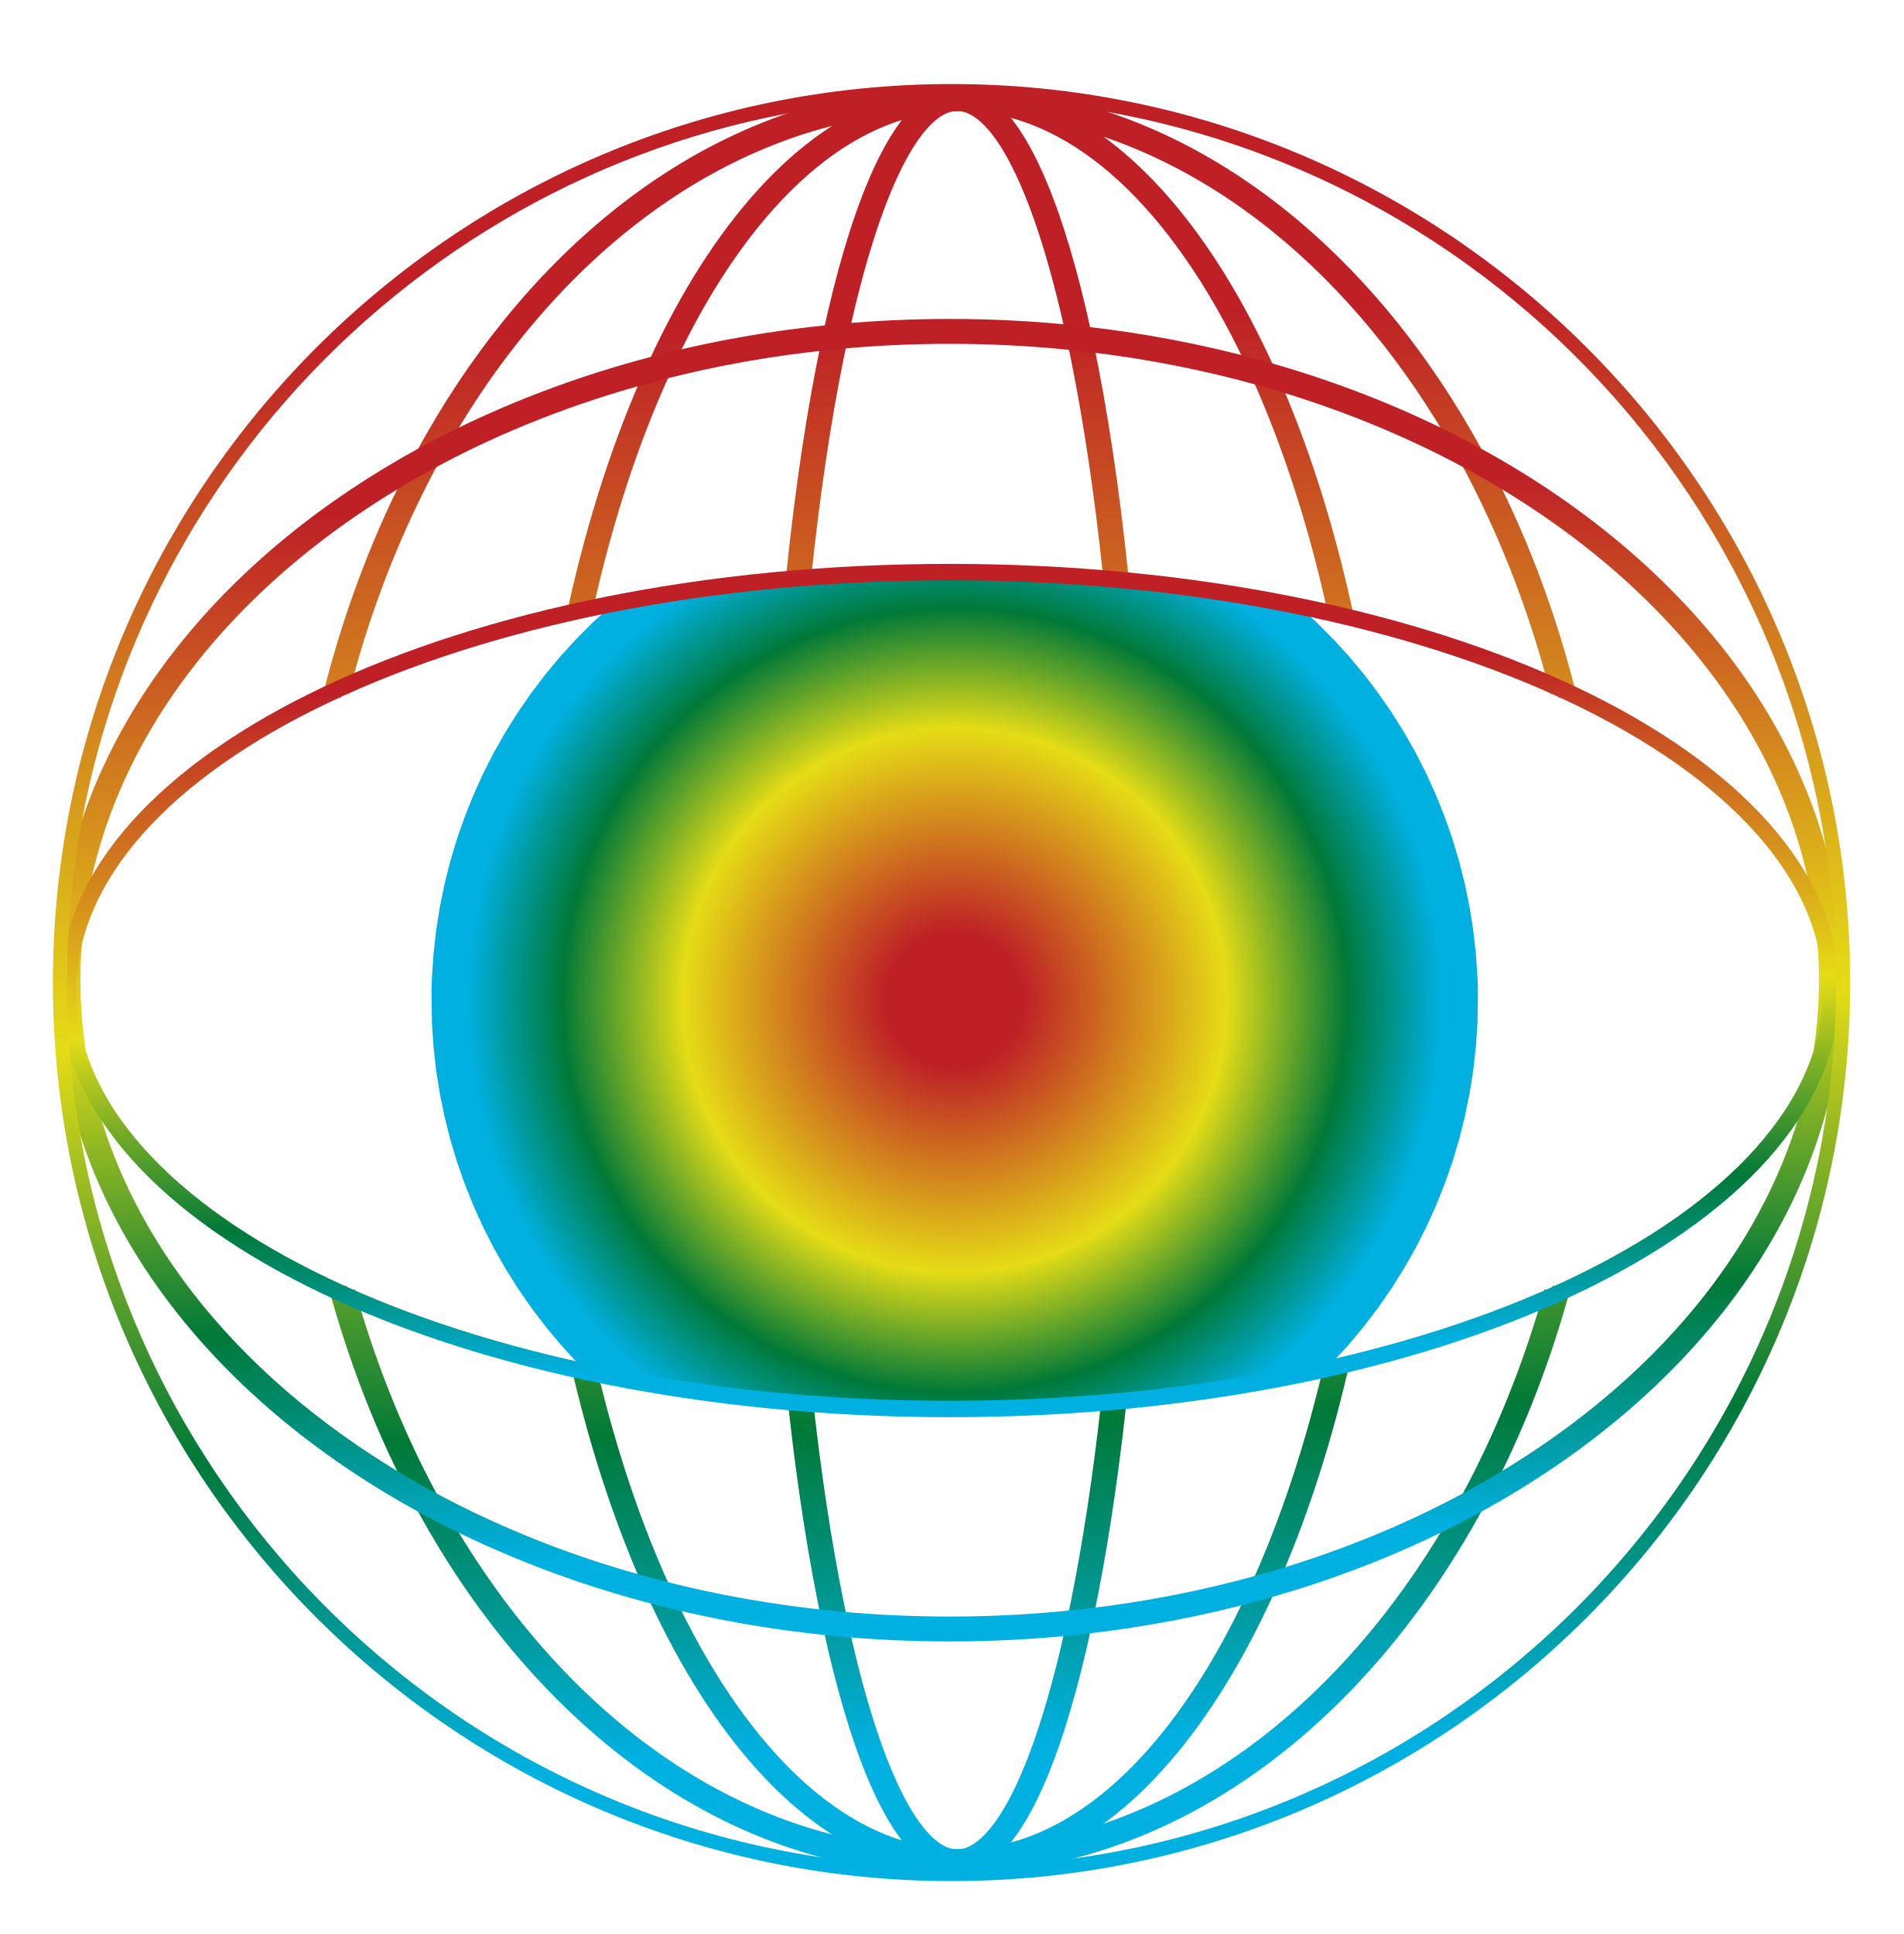
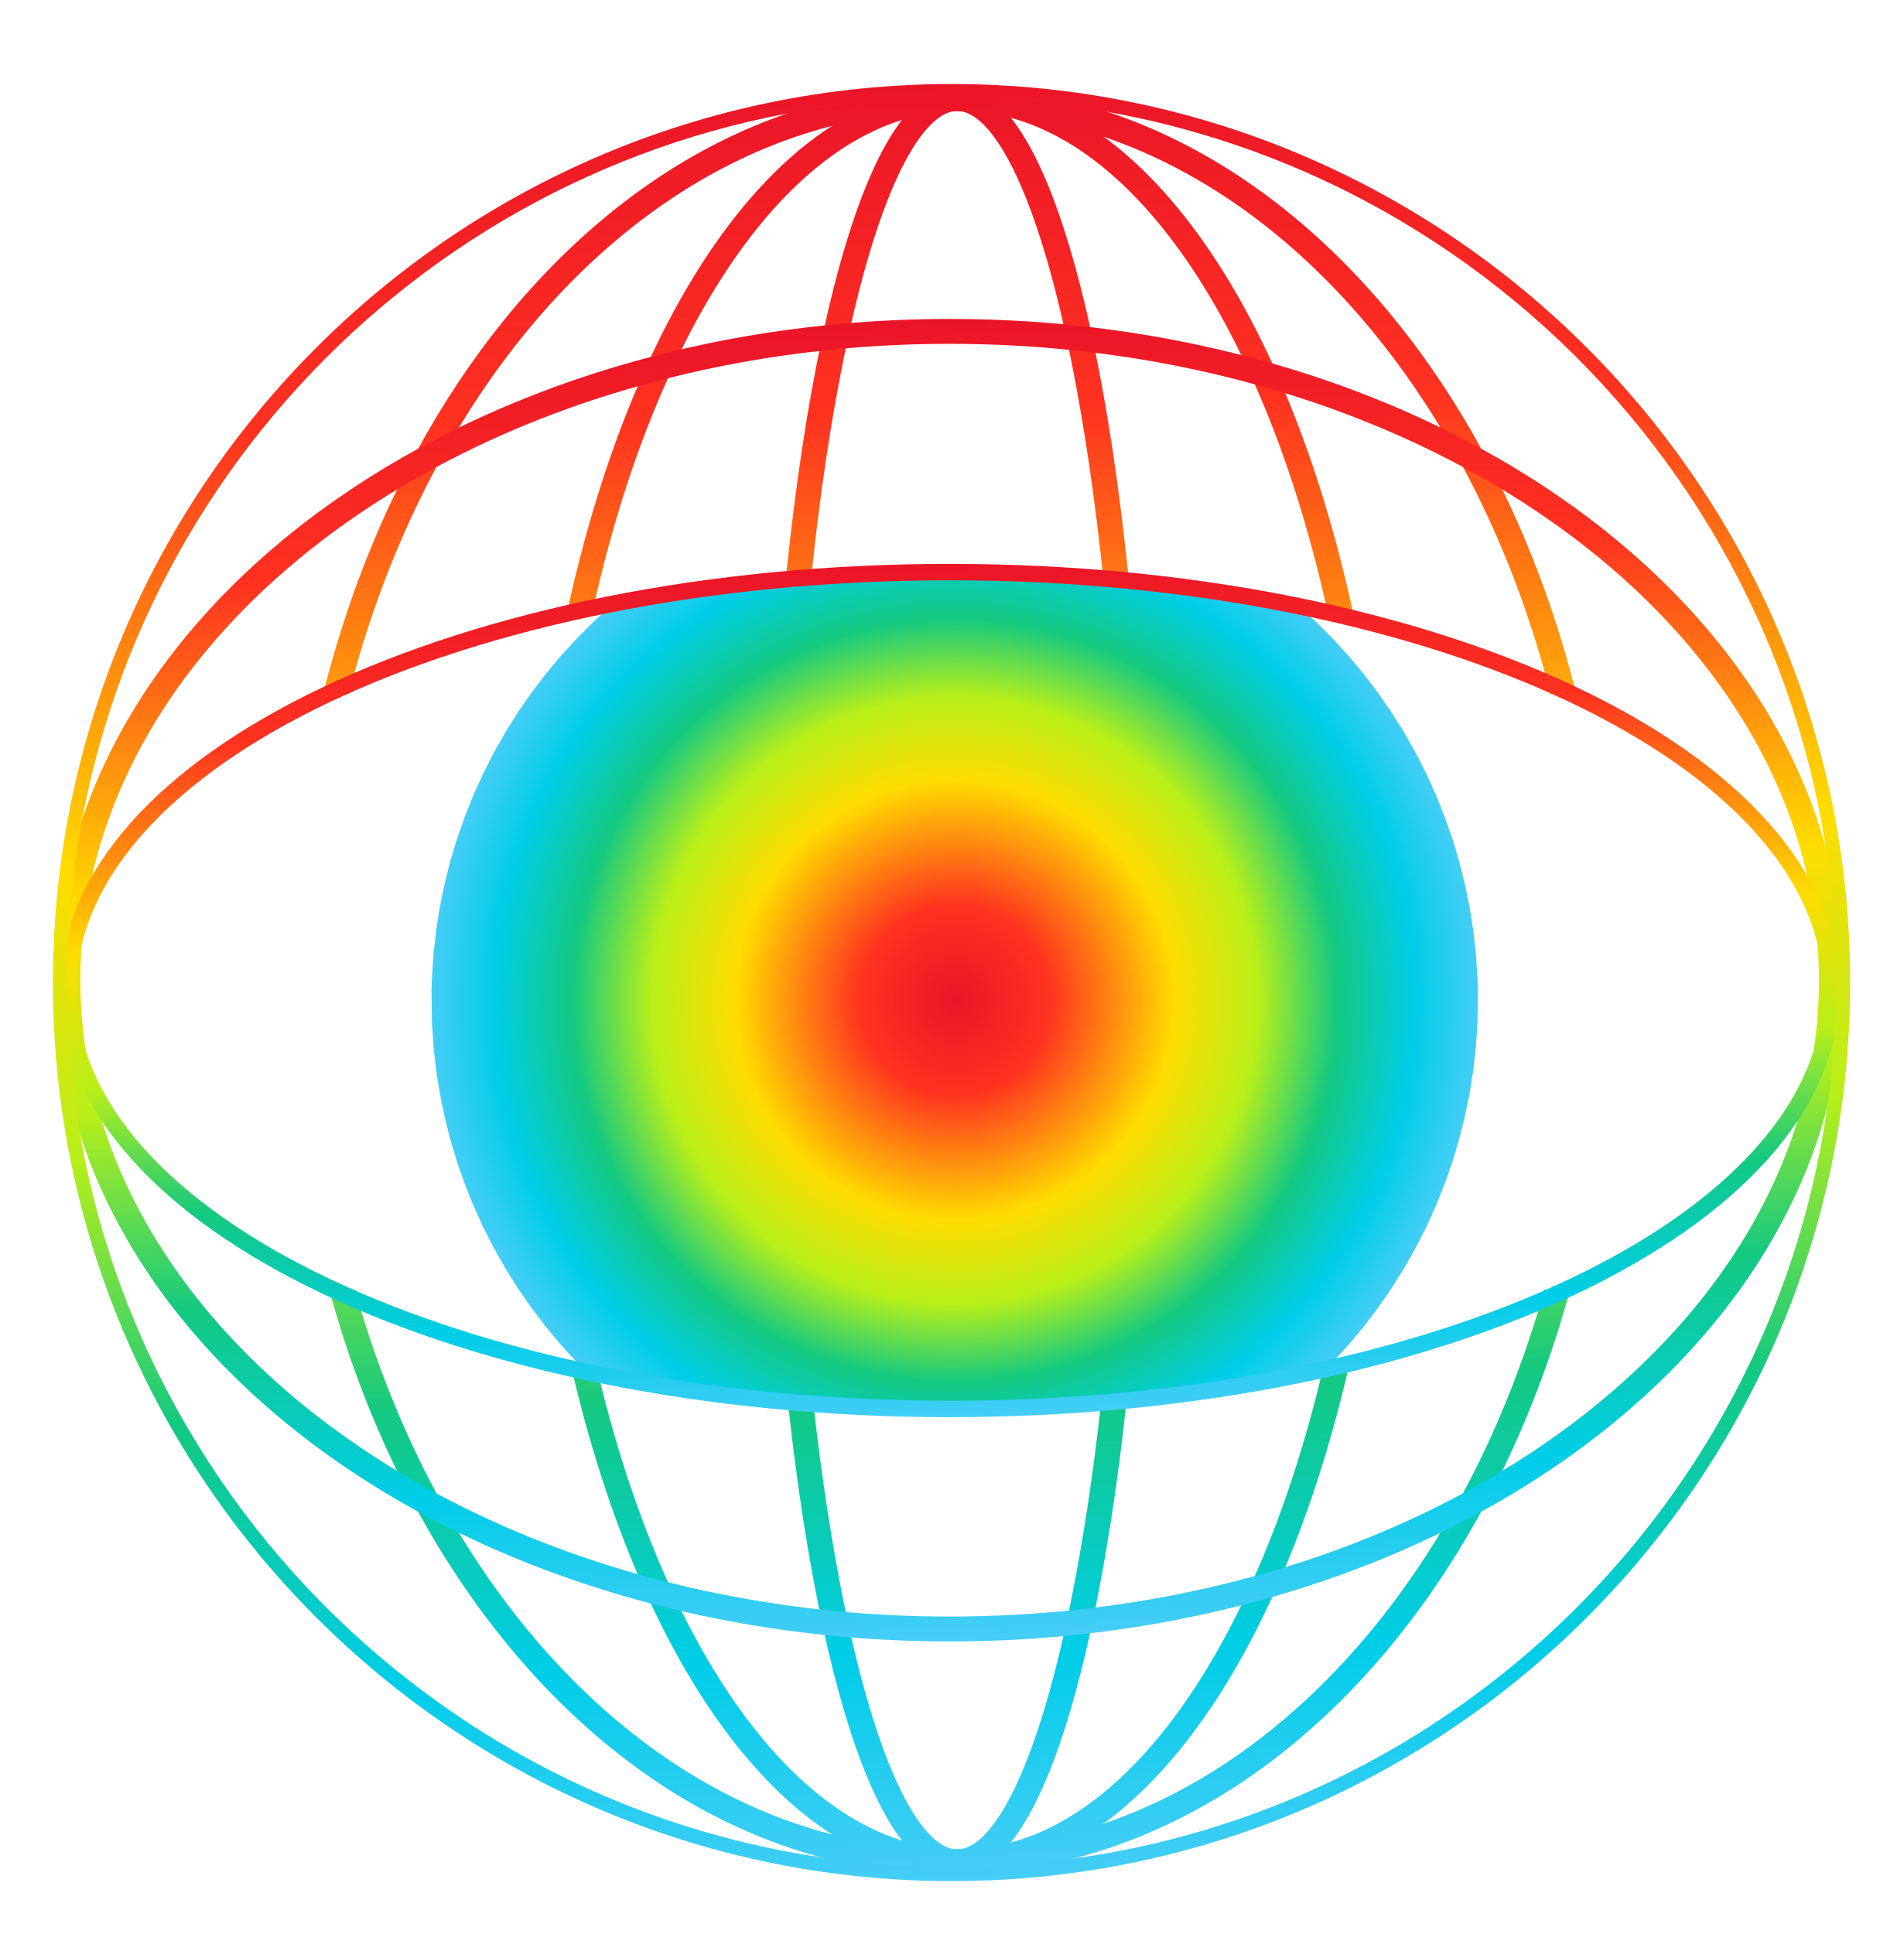
<svg xmlns="http://www.w3.org/2000/svg" xmlns:xlink="http://www.w3.org/1999/xlink" id="outer_globe" viewBox="0 0 406.05 412.64">
  <defs>
    <style>.cls-1{fill:url(#linear-gradient-6);}.cls-2{fill:url(#radial-gradient);}.cls-3{stroke:url(#linear-gradient-2);}.cls-3,.cls-4,.cls-5,.cls-6,.cls-7{fill:none;stroke-miterlimit:10;stroke-width:3.8px;}.cls-4{stroke:url(#linear-gradient-4);}.cls-5{stroke:url(#linear-gradient-3);}.cls-6{stroke:url(#linear-gradient-5);}.cls-7{stroke:url(#linear-gradient);}.lid{fill:none;stroke:url(#linear-gradient);stroke-width:3.5px;stroke-miterlimit:10;stroke-linejoin:round}.lens{stroke:url(#linear-gradient-5)}</style>
    <radialGradient id="radial-gradient" cx="203.68" cy="213.43" fx="203.68" fy="213.43" r="111.63" gradientUnits="userSpaceOnUse">
-       <stop offset=".13" stop-color="#be2026" />
-       <stop offset=".52" stop-color="#e5dc16" />
-       <stop offset=".75" stop-color="#007938" />
-       <stop offset=".93" stop-color="#00b0e0" />
+       <stop offset="0" stop-color="#EB1528" />
+       <stop offset="0.18" stop-color="#FF3220" />
+       <stop offset="0.42" stop-color="#FFDC00" />
+       <stop offset="0.58" stop-color="#B8EF19" />
+       <stop offset="0.73" stop-color="#14C980" />
+       <stop offset="0.88" stop-color="#00CDE8" />
+       <stop offset="1" stop-color="#45CDF6" />
    </radialGradient>
    <linearGradient id="linear-gradient" x1="196.44" y1="19.42" x2="209.91" y2="398.8" gradientUnits="userSpaceOnUse">
-       <stop offset=".13" stop-color="#be2026" />
-       <stop offset=".52" stop-color="#e5dc16" />
-       <stop offset=".75" stop-color="#007938" />
-       <stop offset=".93" stop-color="#00b0e0" />
+       <stop offset="0" stop-color="#EB1528" />
+       <stop offset="0.18" stop-color="#FF3220" />
+       <stop offset="0.42" stop-color="#FFDC00" />
+       <stop offset="0.58" stop-color="#B8EF19" />
+       <stop offset="0.73" stop-color="#14C980" />
+       <stop offset="0.88" stop-color="#00CDE8" />
+       <stop offset="1" stop-color="#45CDF6" />
    </linearGradient>
    <linearGradient id="linear-gradient-2" x1="198.61" y1="19.46" x2="212.08" y2="398.77" xlink:href="#linear-gradient" />
    <linearGradient id="linear-gradient-3" x1="197.64" y1="19.49" x2="211.11" y2="398.76" xlink:href="#linear-gradient" />
    <linearGradient id="linear-gradient-4" x1="197.63" y1="68.96" x2="207.58" y2="349.3" xlink:href="#linear-gradient" />
    <linearGradient id="linear-gradient-5" x1="199.36" y1="120.15" x2="205.84" y2="302.52" xlink:href="#linear-gradient" />
    <linearGradient id="linear-gradient-6" x1="196.2" y1="18.04" x2="209.8" y2="401.23" xlink:href="#linear-gradient" />
  </defs>
  <path class="cls-2" d="M92.05 211.34L92.16 208.42L92.5 203.42L93.06 198.45L93.84 193.5L94.85 188.59L96.07 183.73L97.51 178.93L99.17 174.21L101.03 169.56L103.1 165L105.38 160.53L107.85 156.18L110.52 151.93L113.37 147.82L116.4 143.83L119.61 139.98L122.99 136.29L126.54 132.74L130.23 129.36L134.08 128.2L138.07 127.48L142.18 126.79L146.43 126.14L150.78 125.52L155.25 124.94L159.81 124.4L164.46 123.92L169.18 123.48L173.98 123.1L178.84 122.78L183.75 122.51L188.7 122.3L193.67 122.16L198.67 122.08L203.68 122.06L208.69 122.11L213.69 122.21L218.66 122.39L223.61 122.62L228.52 122.91L233.38 123.26L238.18 123.67L242.9 124.13L247.55 124.65L252.11 125.21L256.58 125.81L260.93 126.46L265.18 127.14L269.29 127.86L273.28 128.6L277.13 129.37L280.82 132.74L284.37 136.29L287.75 139.98L290.96 143.83L293.99 147.82L296.84 151.93L299.51 156.18L301.98 160.53L304.26 165L306.33 169.56L308.19 174.21L309.85 178.93L311.29 183.73L312.51 188.59L313.52 193.5L314.3 198.45L314.86 203.42L315.2 208.42L315.31 211.34L315.31 211.34L315.2 218.44L314.86 223.44L314.3 228.41L313.52 233.36L312.51 238.27L311.29 243.13L309.85 247.93L308.19 252.65L306.33 257.3L304.26 261.86L301.98 266.33L299.51 270.68L296.84 274.93L293.99 279.04L290.96 283.03L287.75 286.88L284.37 290.57L280.82 292.53L277.13 293.31L273.28 294.08L269.29 294.82L265.18 295.54L260.93 296.22L256.58 296.87L252.11 297.47L247.55 298.03L242.9 298.55L238.18 299.01L233.38 299.42L228.52 299.77L223.61 300.06L218.66 300.29L213.69 300.47L208.69 300.57L203.68 300.62L198.67 300.6L193.67 300.52L188.7 300.38L183.75 300.17L178.84 299.9L173.98 299.58L169.18 299.2L164.46 298.76L159.81 298.28L155.25 297.74L150.78 297.16L146.43 296.54L142.18 295.89L138.07 295.2L134.08 294.48L130.23 293.74L126.54 292.99L122.99 290.57L119.61 286.88L116.4 283.03L113.37 279.04L110.52 274.93L107.85 270.68L105.38 266.33L103.1 261.86L101.03 257.3L99.17 252.65L97.51 247.93L96.07 243.13L94.85 238.27L93.84 233.36L93.06 228.41L92.5 223.44L92.16 218.44L92.05 211.34Z" />
  <path class="cls-7" d="M331.33,275.61c-.17.59-.34,1.18-.5,1.77h0c-4.42,15.3-10.27,29.63-17.33,42.66-.44.81-.88,1.61-1.33,2.4h0c-21.55,38.5-53.77,65.35-90.61,72.28-3.93.74-7.91,1.25-11.94,1.53-.27.02-.55.04-.83.05h-.02c-1.3.08-2.62.14-3.93.16-.26.01-.51.02-.76.01h-.13s-.06.01-.08.01h-.13c-.38,0-.75,0-1.13,0-1.18,0-2.36-.02-3.53-.06-2.64-.09-5.27-.28-7.87-.58-39.98-4.48-75.16-32.3-98.17-73.4h0c-.46-.81-.9-1.6-1.33-2.41h0c-7.06-13.04-12.91-27.36-17.33-42.65h0c-.16-.6-.33-1.19-.5-1.78M72.54,147.68c.15-.59.3-1.18.46-1.77,4.54-17.19,10.88-33.22,18.7-47.67.44-.81.88-1.61,1.33-2.41,23-41.11,58.2-68.93,98.18-73.41,2.6-.3,5.23-.49,7.87-.58,1.17-.04,2.35-.06,3.53-.06.38,0,.75,0,1.13.01h.13s.05.01.08.01h.13c.25-.01.5,0,.76.01,1.31.02,2.63.08,3.93.16h.02c.28.01.56.03.83.05,4.03.28,8.01.79,11.94,1.53,36.85,6.93,69.08,33.79,90.62,72.28.45.8.89,1.59,1.33,2.4h.01c7.81,14.46,14.15,30.49,18.69,47.68.16.59.31,1.18.46,1.77M334.43,148.49l-.45-1.77c-4.39-16.95-10.51-32.8-18.07-47.16-.43-.82-.86-1.62-1.3-2.42h0c-22.21-40.78-56.19-69.06-95.08-75.48-3.48-.58-7.01-.98-10.57-1.19-.03,0-.07-.01-.1-.01-1.34-.08-2.67-.14-4.01-.16h0c-.3-.01-.59-.02-.88-.02-.03,0-.07,0-.1,0-.42,0-.83,0-1.25,0-6.04,0-11.98.53-17.82,1.55-.02,0-.05,0-.07.01-38.49,6.72-72.1,34.87-94.12,75.3h0c-.44.81-.87,1.62-1.3,2.43h0c-7.57,14.36-13.68,30.21-18.07,47.16l-.45,1.77M72.1,274.8c.16.6.33,1.2.5,1.8,4.25,15.05,9.89,29.18,16.7,42.1h0c.43.82.86,1.63,1.3,2.43h0c25.38,46.6,66.14,76.87,112.01,76.87.42,0,.83,0,1.25-.01.03,0,.07.01.1,0,.29,0,.58,0,.88-.02h0c1.34-.02,2.67-.08,4.01-.16.03,0,.06-.01.09-.01,43.27-2.64,81.46-32.23,105.66-76.66h0c.44-.81.87-1.61,1.3-2.43,6.81-12.92,12.45-27.06,16.7-42.11.17-.6.34-1.2.5-1.8" />
  <path class="cls-3" d="M287.07,132.32c-.11-.54-.23-1.07-.35-1.59-4.01-18.37-9.39-35.17-15.86-49.82-.26-.6-.52-1.19-.79-1.78-12.76-28.15-29.6-48.09-48.51-55.58-2.46-.98-4.96-1.75-7.48-2.29h-.02c-1.69-.36-3.38-.63-5.1-.79-.03,0-.07-.01-.1-.01-1.34-.13-2.69-.19-4.05-.19-.12,0-.25,0-.37,0h-.05c-.15,0-.29,0-.43,0-.03,0-.07,0-.1,0-.07,0-.14,0-.21.01-2.37.06-4.72.32-7.05.76h0c-1.81.34-3.6.8-5.38,1.37-19.88,6.34-37.64,26.37-51.02,55.34-.28.59-.55,1.18-.82,1.78-6.62,14.69-12.13,31.59-16.24,50.12-.12.53-.24,1.06-.35,1.59M123.82,291.66c.13.53.25,1.06.38,1.59,3.98,16.72,9.11,32.03,15.17,45.48.27.6.54,1.19.82,1.78,13.38,28.97,31.14,49,51.02,55.34,4.07,1.3,8.22,2.02,12.44,2.13.07,0,.14,0,.21,0,.03,0,.07.01.1,0,.14,0,.28.01.43,0h.05c.12.01.25.01.37.01,1.36,0,2.71-.06,4.05-.19.03,0,.06-.01.09-.01,4.29-.4,8.5-1.44,12.61-3.08,18.91-7.49,35.75-27.43,48.51-55.58.27-.59.53-1.18.79-1.78,5.92-13.4,10.93-28.6,14.81-45.16.13-.53.25-1.06.38-1.6M284.45,290.98c-.13.53-.25,1.07-.38,1.6-3.93,16.65-9,31.89-14.99,45.27h0c-.26.61-.53,1.2-.81,1.79-15.03,32.74-35.66,53.92-58.58,56.57h-.01c-.3.03-.59.07-.89.09h-.02c-1.31.13-2.64.19-3.96.19-.08,0-.17,0-.26,0h-.08s-.07,0-.11,0c-.1,0-.19,0-.28-.01h-.13s-.06.01-.08.01h-.13s-.05-.01-.07-.01c-1.76-.04-3.49-.2-5.22-.46h-.01c-22.02-3.33-41.84-23.77-56.48-55.05h0c-.29-.59-.56-1.17-.81-1.76h0c-6.14-13.44-11.33-28.79-15.36-45.6-.13-.53-.25-1.06-.37-1.59M124.37,130.9c.11-.53.23-1.06.35-1.59,4.16-18.63,9.73-35.58,16.43-50.23h0c.25-.6.52-1.18.81-1.76h0c14.64-31.29,34.46-51.73,56.48-55.06h.01c1.73-.26,3.46-.42,5.22-.46.02,0,.05,0,.07-.01h.13s.05.01.08.01h.13c.09-.01.18-.01.28-.01.04-.01.07,0,.11,0h.08c.09-.01.18-.01.26-.01,1.32,0,2.65.06,3.96.19h.02c.3.02.59.06.89.09h.01c22.92,2.65,43.55,23.83,58.58,56.57.28.59.55,1.18.81,1.78h0c6.55,14.63,11.99,31.47,16.05,49.94.12.53.24,1.07.36,1.6" />
  <path class="cls-5" d="M238.98,124.48c-.04-.51-.1-1.01-.15-1.52-1.92-18.7-4.46-35.52-7.5-49.88-.11-.53-.22-1.04-.33-1.56-5.68-26.25-13.04-43.98-21.31-49.46h-.01s-.04-.03-.06-.04c-.62-.41-1.25-.75-1.89-1.02h-.03c-.95-.4-1.88-.63-2.85-.7h0c-.13-.02-.27-.02-.4-.02-.02,0-.03,0-.05,0-.06,0-.12,0-.18,0-.08,0-.17,0-.25,0-.03,0-.07,0-.1,0-.07,0-.14,0-.21.01-.96.06-1.89.29-2.83.67,0,0-.01-.01-.02,0-.58.23-1.15.53-1.72.88-.21.13-.42.27-.63.42h-.01c-8.11,5.67-15.34,23.17-20.93,48.92-.12.51-.23,1.03-.34,1.55-3.05,14.36-5.61,31.21-7.54,49.94-.06.5-.11,1.01-.16,1.52M169.94,298.53c.05.51.1,1.02.16,1.52,1.87,16.96,4.26,32.28,7.07,45.49.11.52.22,1.04.34,1.55,5.59,25.75,12.82,43.25,20.93,48.92h.01c.21.15.42.29.63.42,1.5.93,3.02,1.45,4.57,1.55.07,0,.14,0,.21,0,.03,0,.07.01.1,0,.08.01.17.01.25.01.06,0,.12,0,.18-.01.02.01.03.01.05,0,.13,0,.27,0,.4-.02h0c1.62-.12,3.21-.7,4.77-1.72.02-.01.04-.02.06-.04h.01c8.27-5.48,15.63-23.21,21.31-49.46.11-.52.22-1.03.33-1.56,2.8-13.21,5.17-28.5,7.03-45.42.05-.51.11-1.02.16-1.53M236.91,298.38c-.05.51-.1,1.02-.16,1.53-1.7,15.26-3.85,29.42-6.41,42.09-.23,1.14-.46,2.27-.7,3.38-.11.52-.23,1.05-.34,1.56-6.73,30.85-15.53,48.72-24.46,49.52-.1.01-.19.02-.29.02h-.08c-.09,0-.17,0-.26,0-.11,0-.23,0-.34,0h-.13s-.05-.01-.07-.01c-8.93-.69-17.74-18.46-24.47-49.22-.12-.51-.23-1.02-.34-1.54-.26-1.22-.52-2.45-.77-3.71-2.55-12.59-4.69-26.66-6.39-41.82-.06-.51-.11-1.02-.16-1.53M171.06,124.06c.05-.51.1-1.01.16-1.52,1.77-16.85,4.07-32.45,6.87-46.27.25-1.26.51-2.5.77-3.71.11-.52.22-1.03.34-1.54,6.73-30.76,15.54-48.53,24.47-49.22.02,0,.05,0,.07-.01h.13c.11-.01.23-.01.34-.01.09,0,.17,0,.26.01h.08c.1,0,.19.01.29.02,8.93.8,17.73,18.67,24.46,49.52.11.51.23,1.03.34,1.56.23,1.11.47,2.24.7,3.38,2.8,13.89,5.12,29.58,6.89,46.54.05.51.11,1.02.16,1.53" />
  <path class="cls-4" d="M314.61,97.14h0c-.8-.45-1.61-.88-2.43-1.31-12.92-6.81-27.05-12.45-42.11-16.7-.6-.17-1.2-.34-1.8-.5-11.9-3.27-24.37-5.67-37.27-7.11-.56-.06-1.13-.13-1.7-.19-8.72-.91-17.63-1.38-26.69-1.38-7.93,0-15.74.36-23.41,1.07-.57.05-1.13.1-1.69.16-12.26,1.2-24.15,3.27-35.55,6.13h0c-.59.15-1.18.3-1.77.45-16.95,4.39-32.8,10.51-47.16,18.07-.82.43-1.63.86-2.43,1.3h0c-40.86,22.25-69.16,56.34-75.51,95.32-.89,5.47-1.35,11.04-1.35,16.68,0,.45,0,.89.01,1.34.02,1.65.08,3.29.19,4.92.18,3.09.5,6.16.96,9.19,5.94,39.5,34.41,74.07,75.7,96.55h0c.81.45,1.62.88,2.44,1.31h0c14.36,7.57,30.2,13.68,47.15,18.07.59.15,1.18.3,1.77.44h0c11.4,2.87,23.29,4.94,35.55,6.14.56.06,1.12.11,1.69.16,7.67.71,15.48,1.07,23.41,1.07,9.06,0,17.97-.47,26.69-1.38.57-.06,1.14-.13,1.7-.19,12.9-1.44,25.37-3.84,37.27-7.11.6-.16,1.2-.33,1.8-.5,15.05-4.25,29.18-9.89,42.1-16.69h0c.82-.44,1.63-.87,2.44-1.31h0c44.46-24.21,74.06-62.44,76.67-105.75.1-1.63.16-3.27.18-4.92.01-.45.01-.89.01-1.34,0-45.87-30.27-86.63-76.86-111.99ZM389.96,209.13c0,.45,0,.9-.02,1.35,0,1.62-.07,3.24-.17,4.85-.26,4.3-.79,8.56-1.58,12.75-6.93,36.85-33.78,69.09-72.28,90.63-.8.45-1.6.89-2.41,1.33-13.03,7.06-27.35,12.9-42.64,17.32-.59.16-1.18.33-1.78.49h0c-12.04,3.38-24.67,5.86-37.75,7.34-.56.07-1.12.13-1.69.19-8.82.94-17.85,1.43-27.03,1.43-8.04,0-15.97-.37-23.75-1.1-.56-.05-1.13-.11-1.69-.17-12.44-1.24-24.49-3.39-36.02-6.34h0c-.6-.15-1.19-.31-1.78-.47-17.19-4.53-33.21-10.87-47.66-18.69h0c-.81-.44-1.61-.88-2.41-1.33h0c-38.5-21.55-65.35-53.78-72.28-90.63-.79-4.19-1.32-8.45-1.58-12.75-.1-1.61-.16-3.23-.17-4.85-.02-.45-.02-.9-.02-1.35,0-3.83.21-7.62.64-11.37,4.46-39.99,32.29-75.19,73.41-98.19h0c.79-.45,1.59-.89,2.4-1.33,14.45-7.83,30.48-14.17,47.67-18.7.59-.16,1.18-.32,1.78-.46h0c11.53-2.96,23.58-5.11,36.02-6.35.56-.06,1.13-.12,1.69-.17,7.78-.73,15.71-1.1,23.75-1.1,9.18,0,18.21.49,27.03,1.43.57.06,1.13.12,1.69.19,13.08,1.48,25.71,3.96,37.75,7.33h0c.6.17,1.19.34,1.78.5,15.29,4.42,29.62,10.27,42.65,17.32h.01c.8.45,1.6.88,2.39,1.33,41.12,23.01,68.95,58.21,73.41,98.2.43,3.75.64,7.54.64,11.37Z" />
  <path class="lid" d="M123.75 130.29C123.75 130.29 123.75 130.29 123.75 130.29" />
  <path class="lid" d="M286.1 131.34C286.1 131.34 286.1 131.34 286.1 131.34" />
  <path class="lid" d="M124.81 292.62C124.81 292.62 124.81 292.62 124.81 292.62" />
  <path class="lid" d="M285.05 291.59C285.05 291.59 285.05 291.59 285.05 291.59" />
  <path class="lid" d="M170.39 123.38C170.39 123.38 170.39 123.38 170.39 123.38" />
  <path class="lid" d="M238.06 123.66C238.06 123.66 238.06 123.66 238.06 123.66" />
  <path class="lid" d="M170.87 299.34C170.87 299.34 170.87 299.34 170.87 299.34" />
  <path class="lid" d="M237.59 299.06C237.59 299.06 237.59 299.06 237.59 299.06" />
  <path class="lid" d="M71.4 147.37C71.4 147.37 71.4 147.37 71.4 147.37" />
  <path class="lid" d="M333.82 147.37C333.82 147.37 333.82 147.37 333.82 147.37" />
  <path class="lid" d="M72.77 275.93C72.77 275.93 72.77 275.93 72.77 275.93" />
  <path class="lid" d="M332.45 275.93C332.45 275.93 332.45 275.93 332.45 275.93" />
  <path class="lid lens" d="M14.53 211.34C14.53 162.03 98.73 122.06 202.61 122.06C306.49 122.06 390.69 162.03 390.69 211.34C390.69 260.65 306.49 300.62 202.61 300.62C98.73 300.62 14.53 260.65 14.53 211.34Z" />
  <path class="cls-1" d="M203.01,17.93C97.3,17.93,11.29,103.93,11.29,209.64s86.01,191.71,191.72,191.71,191.71-86,191.71-191.71S308.72,17.93,203.01,17.93ZM203.01,398.33c-99.02,0-180.47-76.67-188.11-173.75-.13-1.56-.23-3.12-.31-4.69-.19-3.39-.28-6.81-.28-10.25,0-1.96.03-3.92.09-5.87.12-3.8.35-7.58.69-11.32C23.25,102.45,94.87,30.5,184.72,21.83c.02-.01.05-.02.07-.01,3.9-.38,7.83-.64,11.8-.77h.01c1.39-.05,2.8-.08,4.2-.09.01-.01.02,0,.02,0,.73-.02,1.46-.02,2.19-.02,1.57,0,3.13.02,4.69.06h.03c2.12.05,4.23.14,6.33.26h.02c1.83.11,3.64.24,5.45.4,96.34,8.39,172.17,89.5,172.17,187.98,0,104.04-84.65,188.69-188.69,188.69Z" />
</svg>
